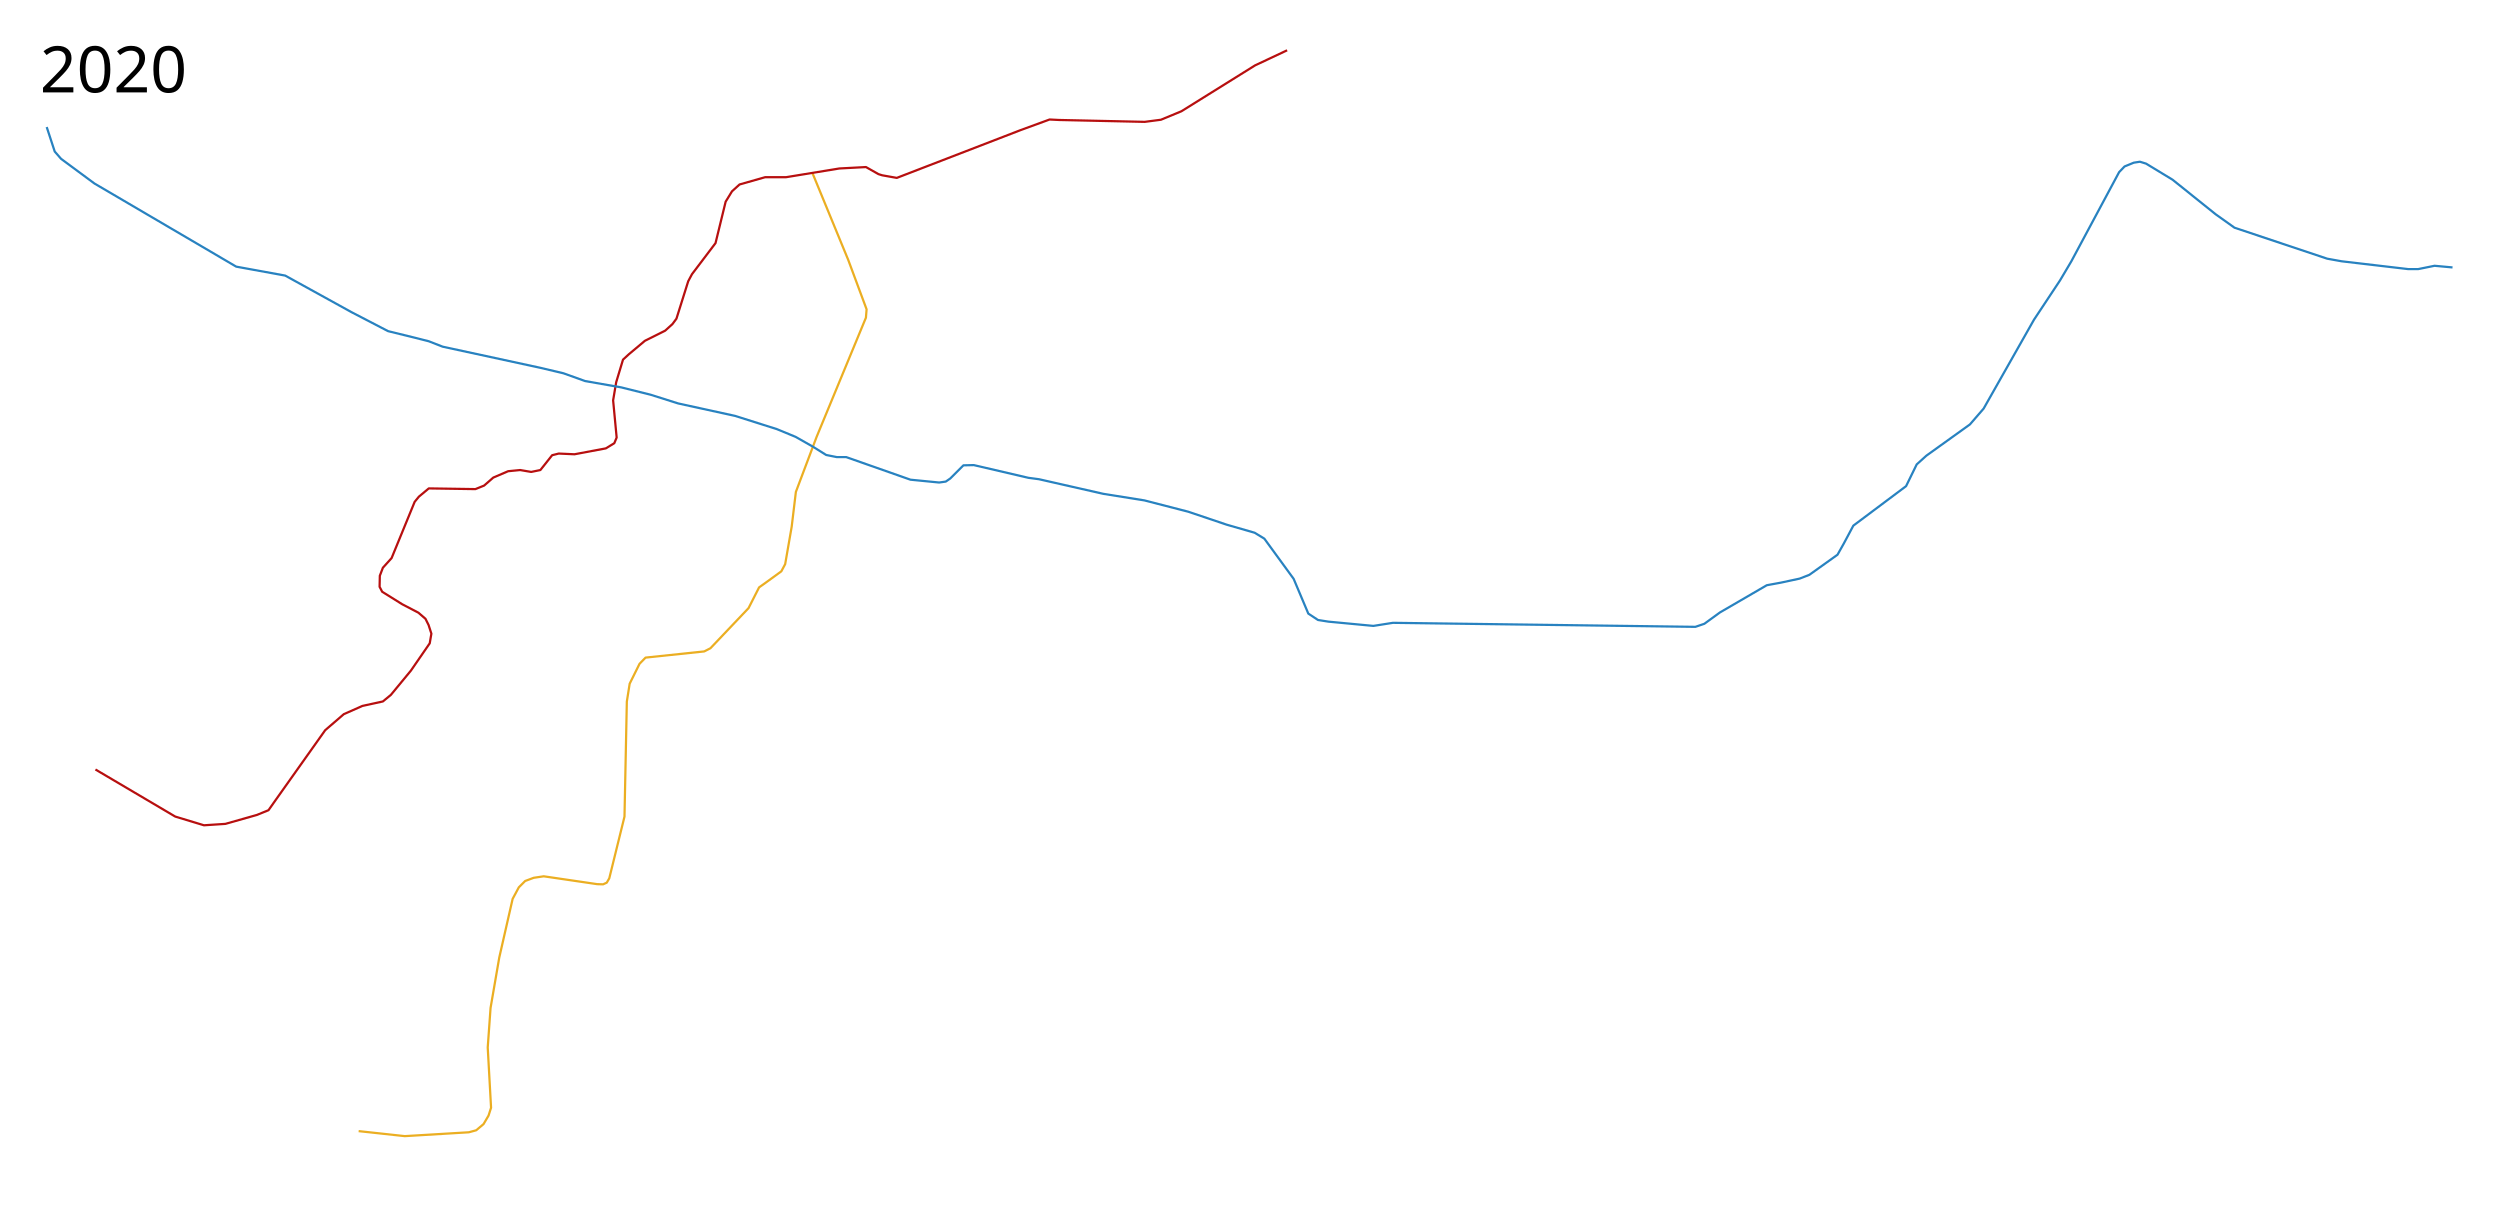
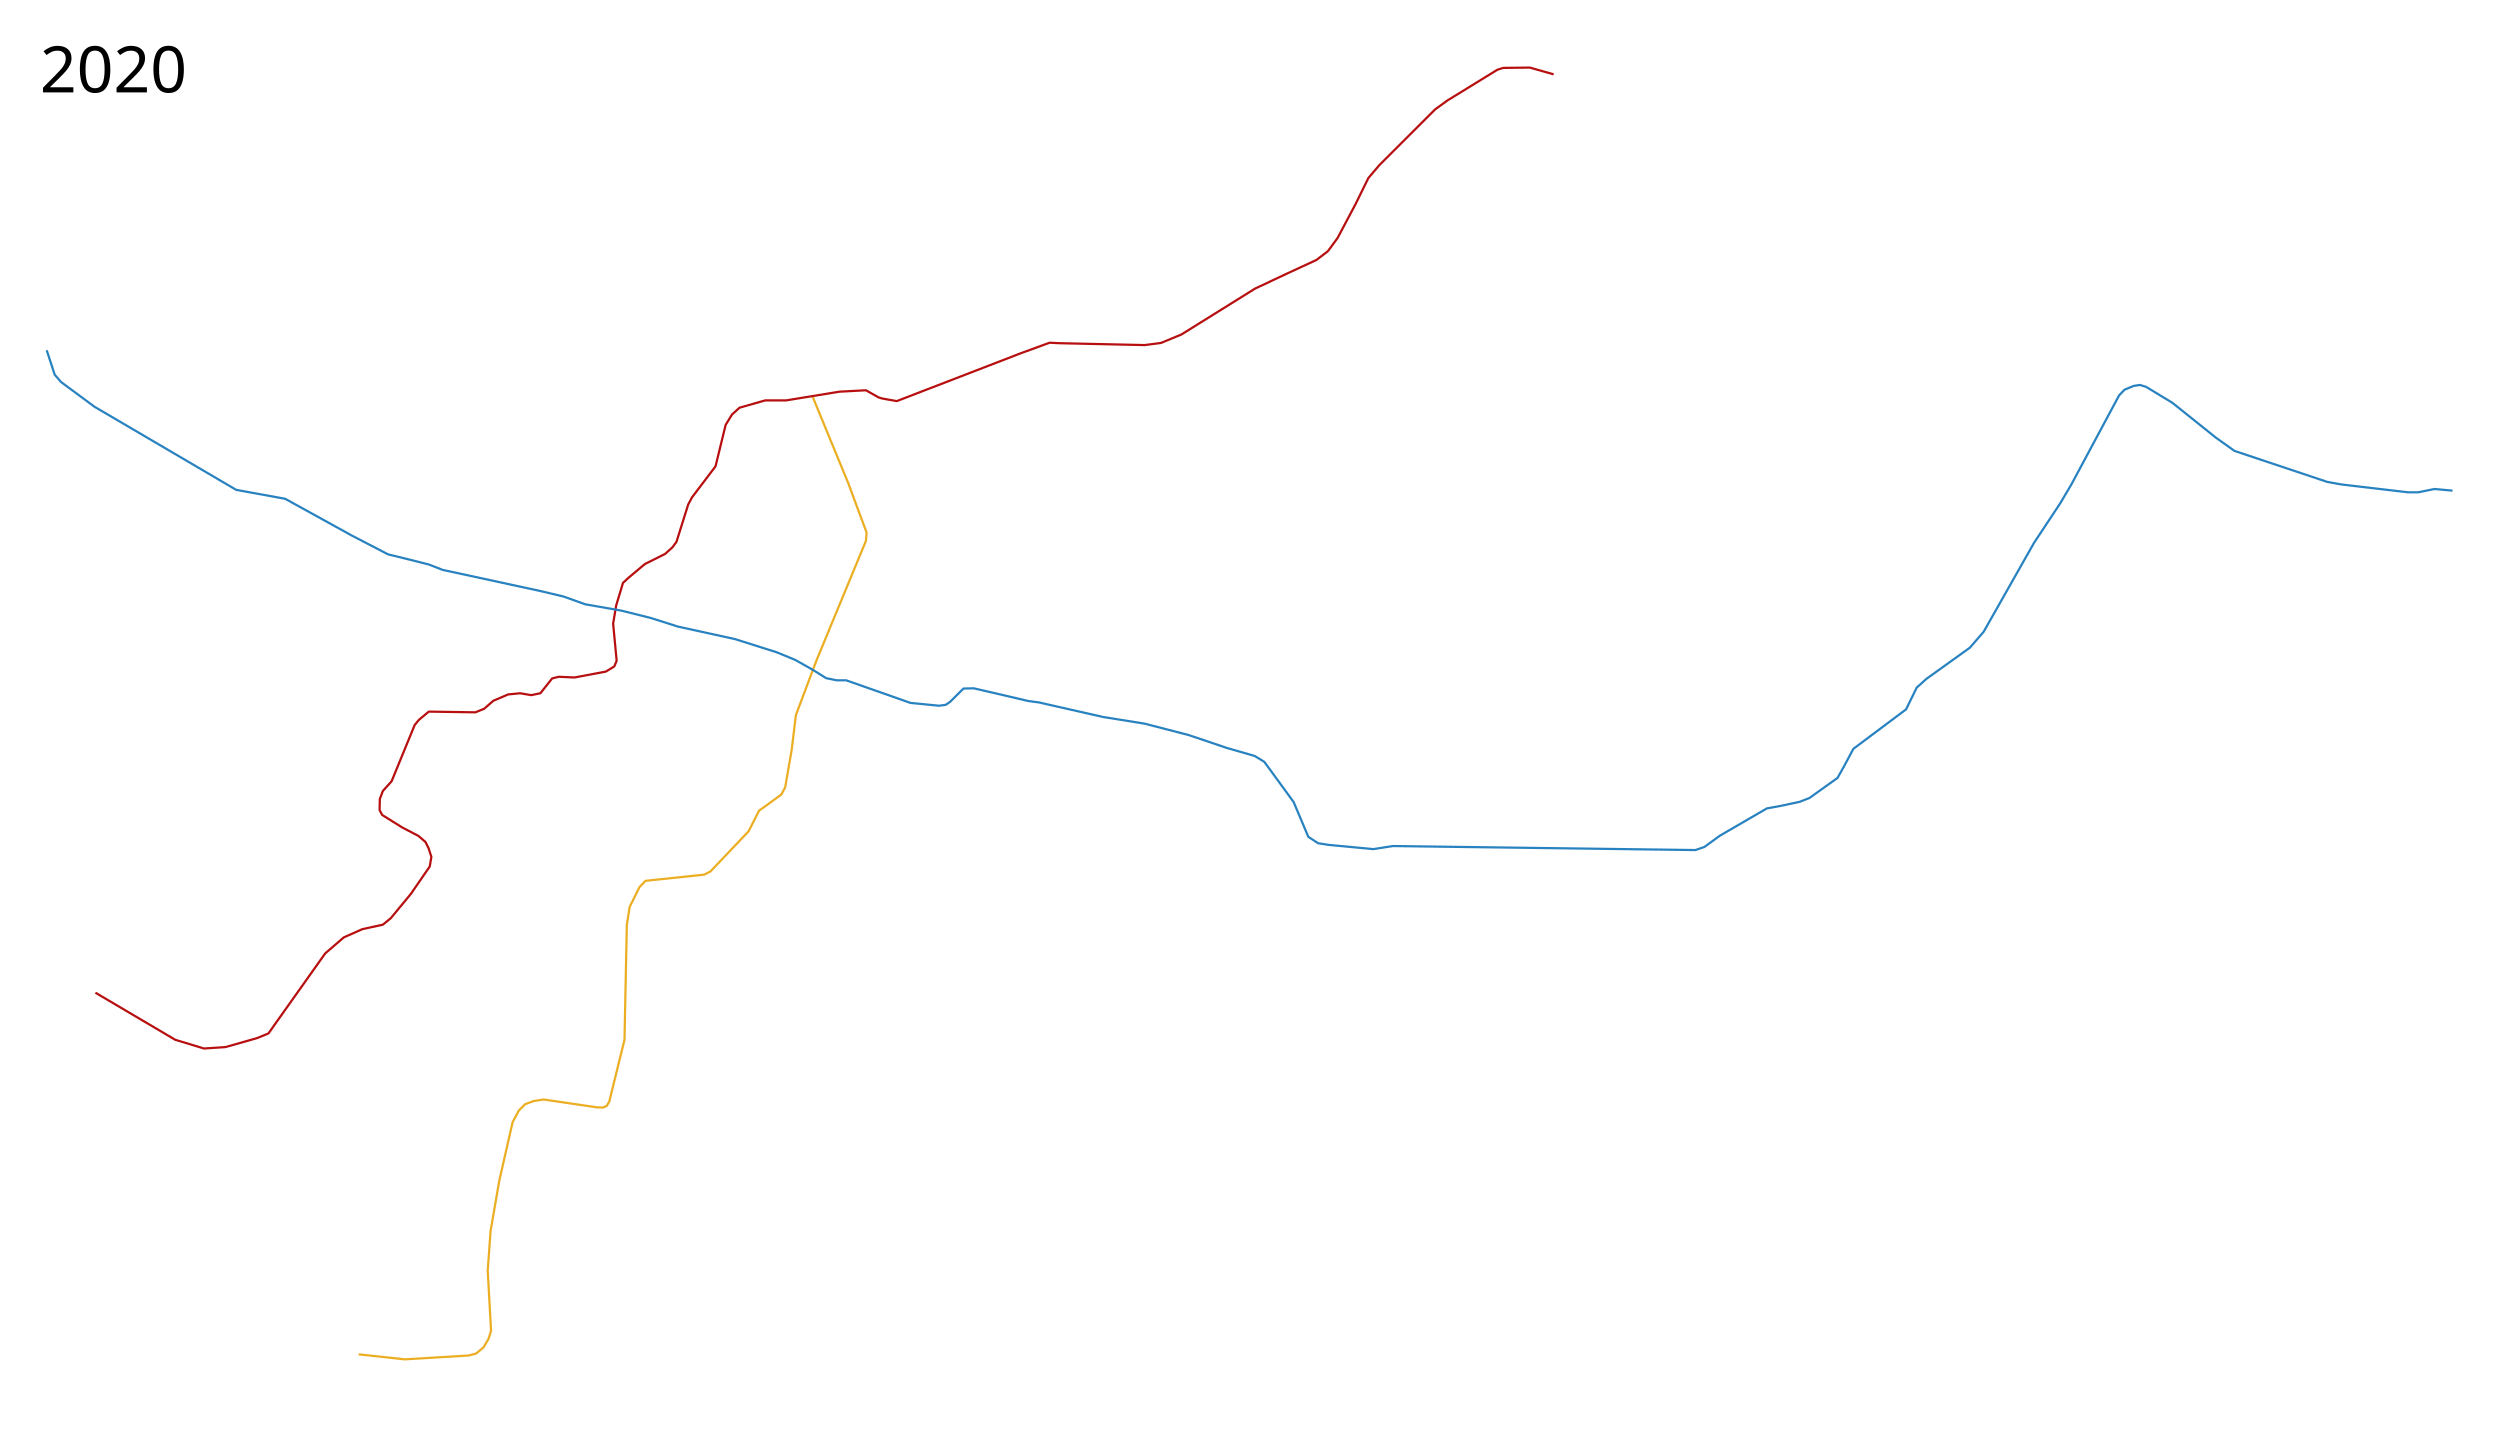
- <svg xmlns="http://www.w3.org/2000/svg" width="5600" height="2700">
-   <path d="M803.36 2533.7l103.37 11.236 143.443-8.614 16.48-4.494 16.479-13.857 11.236-19.101 5.617-17.603-7.49-134.83 6.367-88.763 19.475-112.732 29.962-131.46 13.858-25.842 14.232-14.232 19.1-7.116 22.472-3.37 119.85 17.602 13.107.375 8.24-3.745 5.618-9.738 34.082-138.2 5.243-257.675 6.367-40.074 22.097-44.569 13.483-13.857 131.46-13.858 13.857-7.116 85.392-89.886 23.595-46.442 14.232-10.112 35.58-25.842 8.614-16.105 14.607-83.894 9.363-77.902 46.441-123.219 110.486-267.038 1.498-18.726-41.198-110.86-80.06-194.33" fill="none" stroke="#ebae22" stroke-width="5" stroke-linejoin="round" />
-   <path d="M213.786 1723.663l178.766 105.466 64.334 19.512 47.988-3.164 70.663-20.039 25.839-10.547 16.347-23.202 110.74-156.091 41.66-35.859 41.66-18.457 45.877-10.019 17.93-14.765 44.823-54.316 42.187-61.17 3.691-21.621-6.328-19.511-6.855-13.711-15.82-13.71-36.386-18.985-44.824-27.948-5.8-11.074.527-24.785 6.855-17.93 19.512-21.62 51.678-126.033 9.492-11.601 22.148-18.457 104.412 1.582 19.512-7.91 20.566-17.93 33.222-14.237 26.894-2.637 24.784 4.219 20.566-4.219 26.367-33.222 14.766-3.691 35.331 1.582 70.135-13.184 18.984-11.601 5.274-12.656-7.91-83.319 6.855-40.605 15.293-50.624 13.183-12.128 35.859-30.058 45.35-22.676 16.348-14.765 8.964-12.129 26.367-83.846 8.438-15.82 52.733-69.608 22.675-92.81 14.238-23.203 16.875-15.293 57.48-16.347h46.932l119.178-19.512 59.588-3.164 27.949 15.82 8.437 2.637 32.695 5.8 277.378-107.048 64.862-23.73 21.093 1.055 191.95 4.218 36.386-4.746 45.878-18.984 165.055-102.83 71.718-33.75" fill="none" stroke="#b70f0f" stroke-width="5" stroke-linejoin="round" />
-   <path d="M104.627 284.569l17.93 54.842 14.238 16.348 74.881 55.37 317.455 186.149 109.686 20.038 148.18 81.737 82.265 42.714 60.116 14.765 31.112 7.91 31.113 12.129 219.37 47.46 51.152 12.129 48.515 17.402 81.21 14.238 65.389 16.347 61.698 19.512 127.615 27.948 93.338 29.53 42.187 17.403 39.022 22.148 29.53 18.457 23.73 4.746h21.094l143.962 50.624 64.335 6.328 14.766-2.11 10.019-6.855 29.53-29.53 23.203-.528 122.342 28.476 23.73 3.164 143.962 32.695 92.283 14.765 98.084 25.312 85.956 29.003 62.756 18.091 21.717 13.242 65.677 90.042 32.84 77.86 21.716 14.301 23.305 3.708 100.635 9.534 43.962-6.886 677.437 9.004 20.127-6.885 34.957-25.424 104.873-60.911 31.78-5.827 41.843-9.004 21.716-8.474 63.03-45.022 14.3-25.423 21.187-39.725 118.115-88.453 23.834-48.729 21.716-19.597 97.458-69.916 30.72-35.487 112.818-199.152 58.263-87.924 25.424-42.903 106.991-199.682 12.182-12.712 20.657-8.474 13.771-2.12 13.771 4.238 59.322 36.017 96.399 77.33 42.373 30.191 207.627 69.386 32.31 5.826 148.834 17.479h22.775l36.547-7.415 40.254 3.707" fill="none" stroke="#2882c0" stroke-width="5" stroke-linejoin="round" />
-   <text x="89.453" y="206.961" style="line-height:125%;-inkscape-font-specification:Sans" font-weight="400" font-size="144px" font-family="Sans" letter-spacing="0" word-spacing="0">
-     <tspan x="89.453" y="206.961">2020</tspan>
+ <svg xmlns="http://www.w3.org/2000/svg" height="3200" width="5600">
+   <path d="M803.36 3033.7l103.37 11.236 143.443-8.614 16.48-4.494 16.479-13.858 11.236-19.1 5.617-17.604-7.49-134.83 6.367-88.762 19.475-112.733 29.962-131.459 13.858-25.842 14.232-14.232 19.1-7.116 22.472-3.37 119.85 17.602 13.107.374 8.24-3.745 5.618-9.737 34.082-138.201 5.243-257.675 6.367-40.074 22.097-44.568 13.483-13.858 131.46-13.857 13.857-7.117 85.392-89.886 23.595-46.441 14.232-10.113 35.58-25.842 8.614-16.105 14.607-83.894 9.363-77.901 46.441-123.22 110.486-267.037 1.498-18.726-41.198-110.86-80.06-194.33" fill="none" stroke="#ebae22" stroke-width="5" stroke-linejoin="round" />
+   <path d="M213.786 2223.662l178.766 105.467 64.334 19.511 47.988-3.164 70.663-20.038 25.839-10.547 16.347-23.203 110.74-156.09 41.66-35.86 41.66-18.456 45.877-10.02 17.93-14.765 44.823-54.315 42.187-61.17 3.691-21.621-6.328-19.512-6.855-13.71-15.82-13.711-36.386-18.984-44.824-27.949-5.8-11.074.527-24.785 6.855-17.929 19.512-21.62 51.678-126.033 9.492-11.602 22.148-18.456 104.412 1.582 19.512-7.91 20.566-17.93 33.222-14.238 26.894-2.636 24.784 4.218 20.566-4.218 26.367-33.223 14.766-3.69 35.331 1.581 70.135-13.183 18.984-11.602 5.274-12.656-7.91-83.318 6.855-40.605 15.293-50.624 13.183-12.129 35.859-30.058 45.35-22.675 16.348-14.765 8.964-12.13 26.367-83.845 8.438-15.82 52.733-69.608 22.675-92.811 14.238-23.203 16.875-15.292 57.48-16.348h46.932l119.178-19.511 59.588-3.164 27.949 15.82 8.437 2.637 32.695 5.8 277.378-107.049 64.862-23.73 21.093 1.055 191.95 4.219 36.386-4.746 45.878-18.984 165.055-102.83 71.718-33.75L2949 582.21l25.56-19.648 21.568-29.405 40.791-76.886 28.248-57.528 24.764-29.068 124.692-124.597 27.637-20.058 111.684-68.681 13.138-4.24 59.78-.723 53.323 15.185" fill="none" stroke="#b70f0f" stroke-width="5" stroke-linejoin="round" />
+   <path d="M104.627 784.568l17.93 54.843 14.238 16.347 74.881 55.37 317.455 186.149 109.686 20.039 148.18 81.737 82.265 42.713 60.116 14.766 31.112 7.91 31.113 12.129 219.37 47.46 51.152 12.128 48.515 17.402 81.21 14.238 65.389 16.348 61.698 19.511 127.615 27.949 93.338 29.53 42.187 17.402 39.022 22.148 29.53 18.457 23.73 4.746h21.094l143.962 50.624 64.335 6.328 14.766-2.11 10.019-6.854 29.53-29.531 23.203-.527 122.342 28.476 23.73 3.164 143.962 32.694 92.283 14.766 98.084 25.312 85.956 29.003 62.756 18.09 21.717 13.242 65.677 90.043 32.84 77.86 21.716 14.3 23.305 3.708 100.635 9.534 43.962-6.886 677.437 9.005 20.127-6.886 34.957-25.424 104.873-60.91 31.78-5.827 41.843-9.004 21.716-8.475 63.03-45.021 14.3-25.424 21.187-39.724 118.115-88.454 23.834-48.728 21.716-19.598 97.458-69.915 30.72-35.487 112.818-199.153 58.263-87.924 25.424-42.902 106.991-199.682 12.182-12.712 20.657-8.475 13.771-2.119 13.771 4.238 59.322 36.017 96.399 77.33 42.373 30.19 207.627 69.387 32.31 5.826 148.834 17.479h22.775l36.547-7.416 40.254 3.708" fill="none" stroke="#2882c0" stroke-width="5" stroke-linejoin="round" />
+   <text style="line-height:125%;-inkscape-font-specification:Sans" y="206.96" x="89.453" font-weight="400" font-size="144px" font-family="Sans" letter-spacing="0" word-spacing="0">
+     <tspan y="206.96" x="89.453">2020</tspan>
  </text>
</svg>
